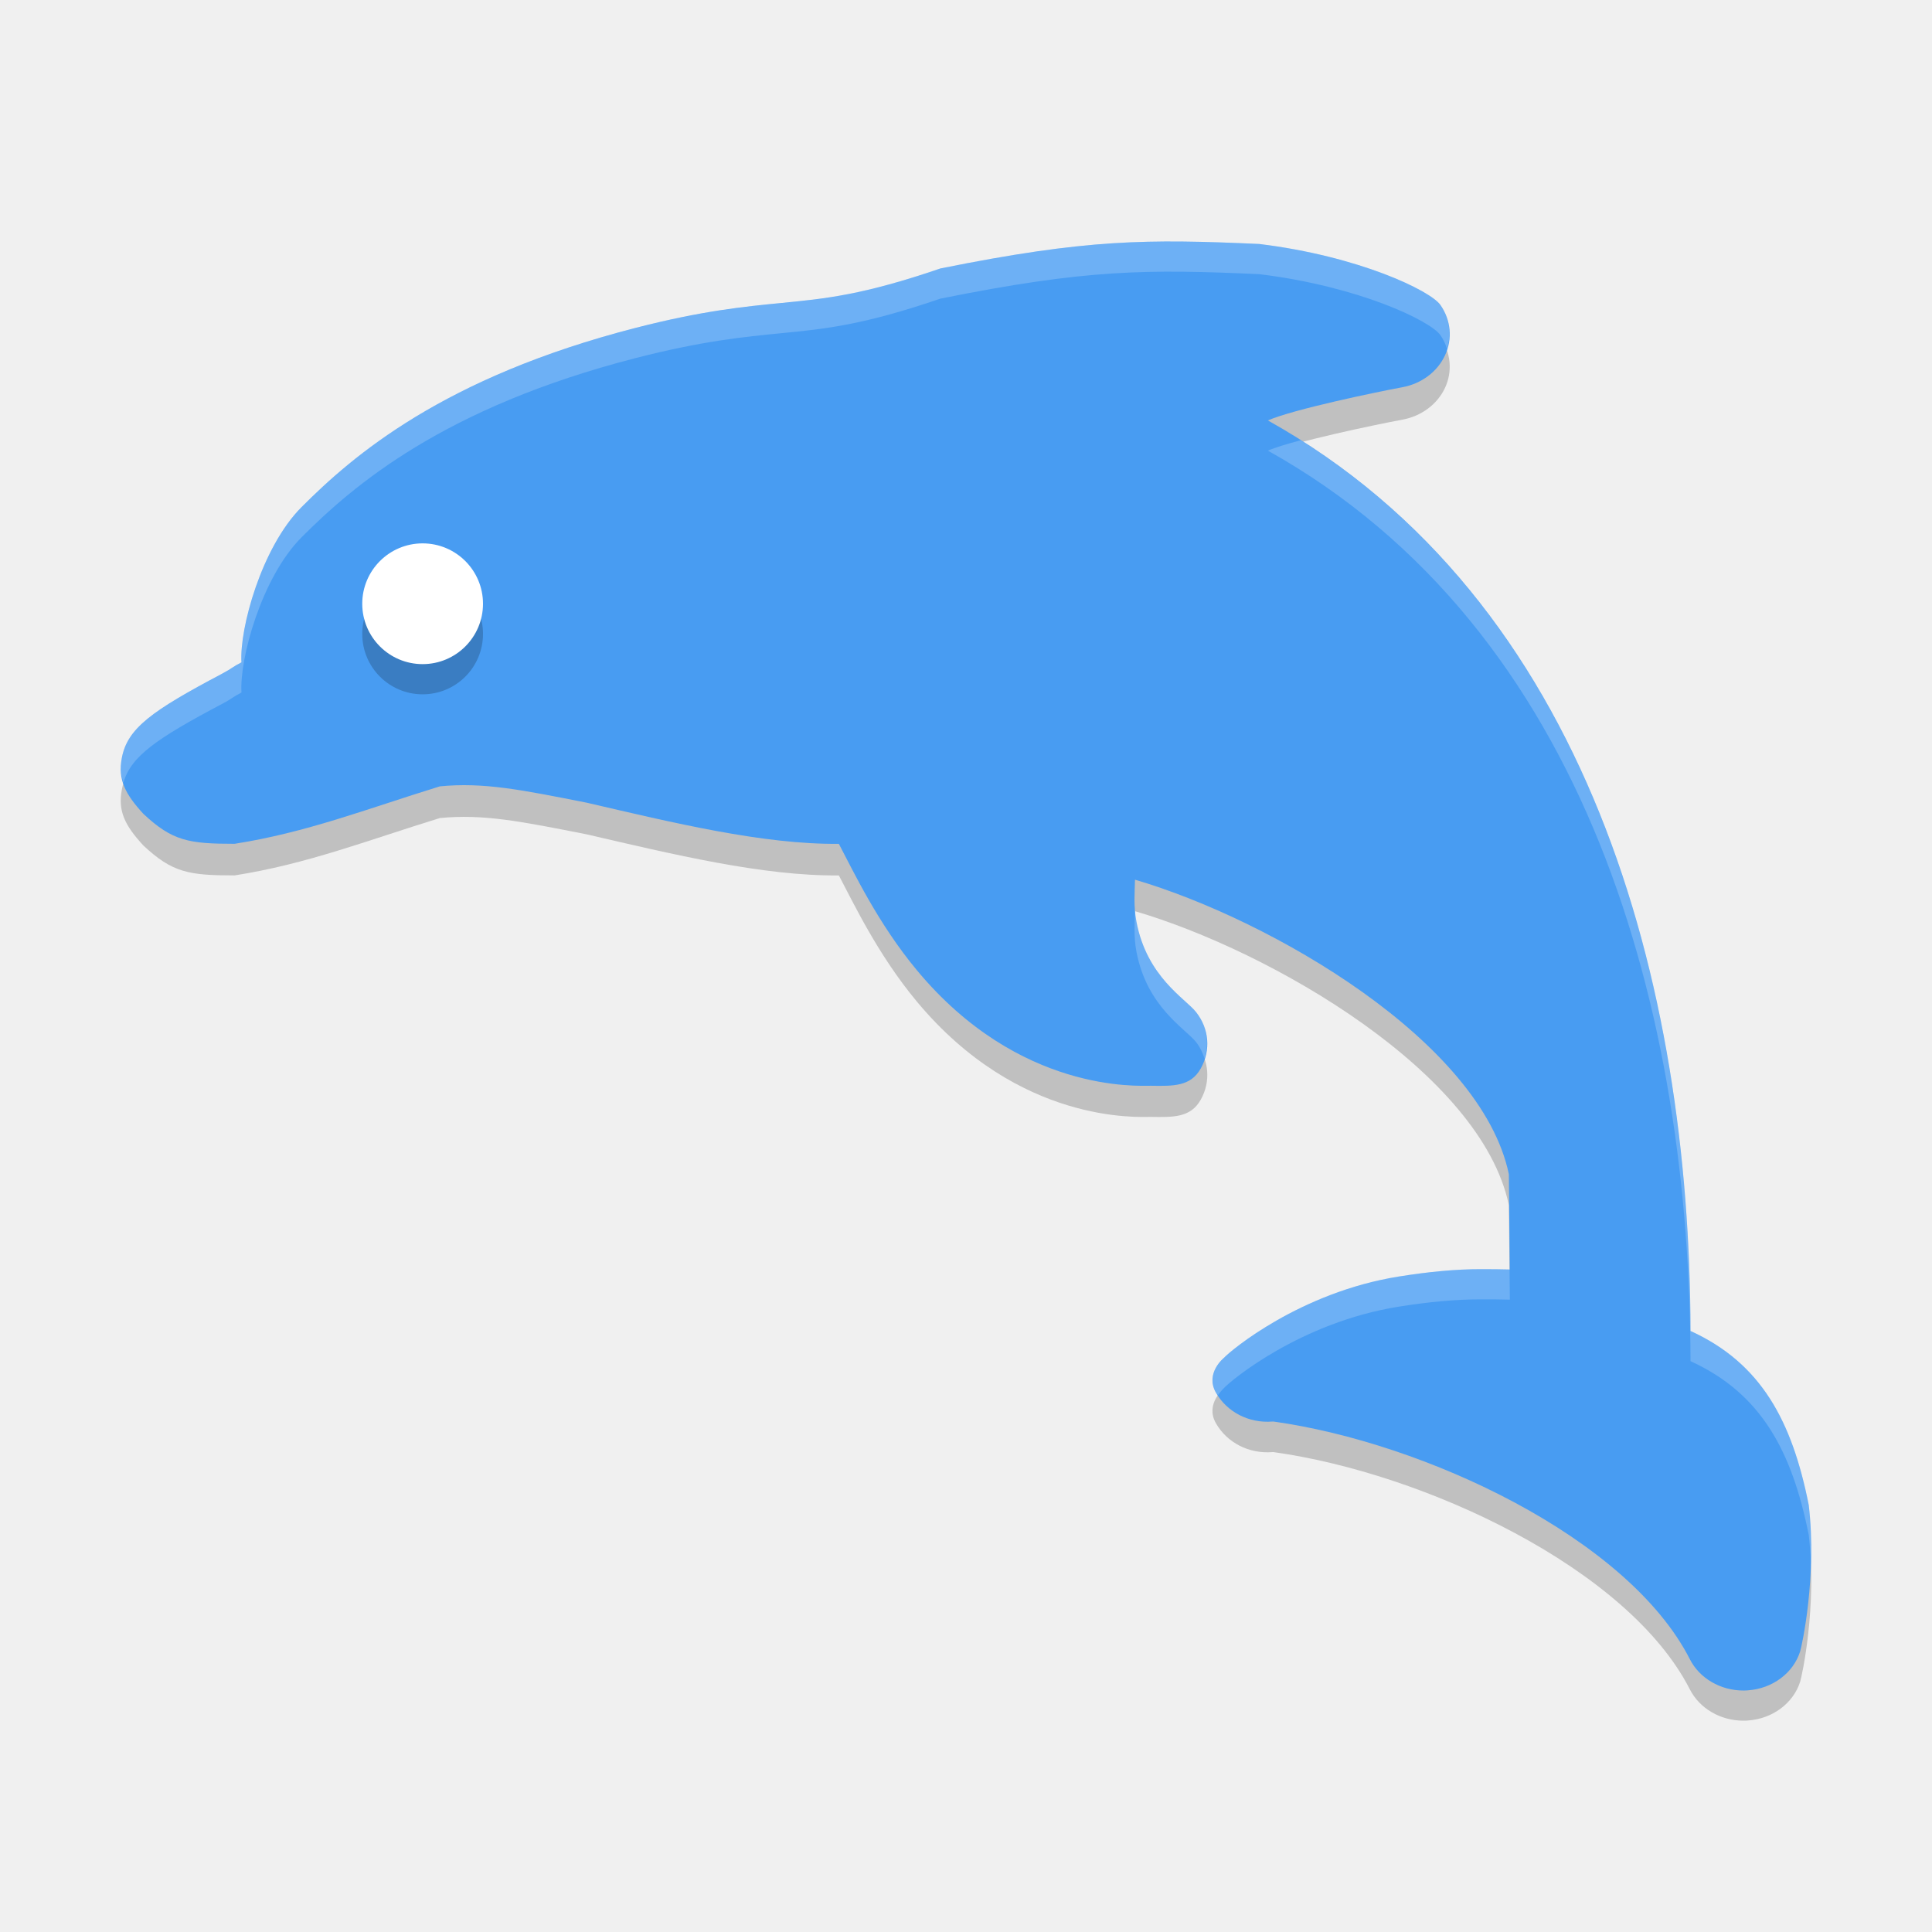
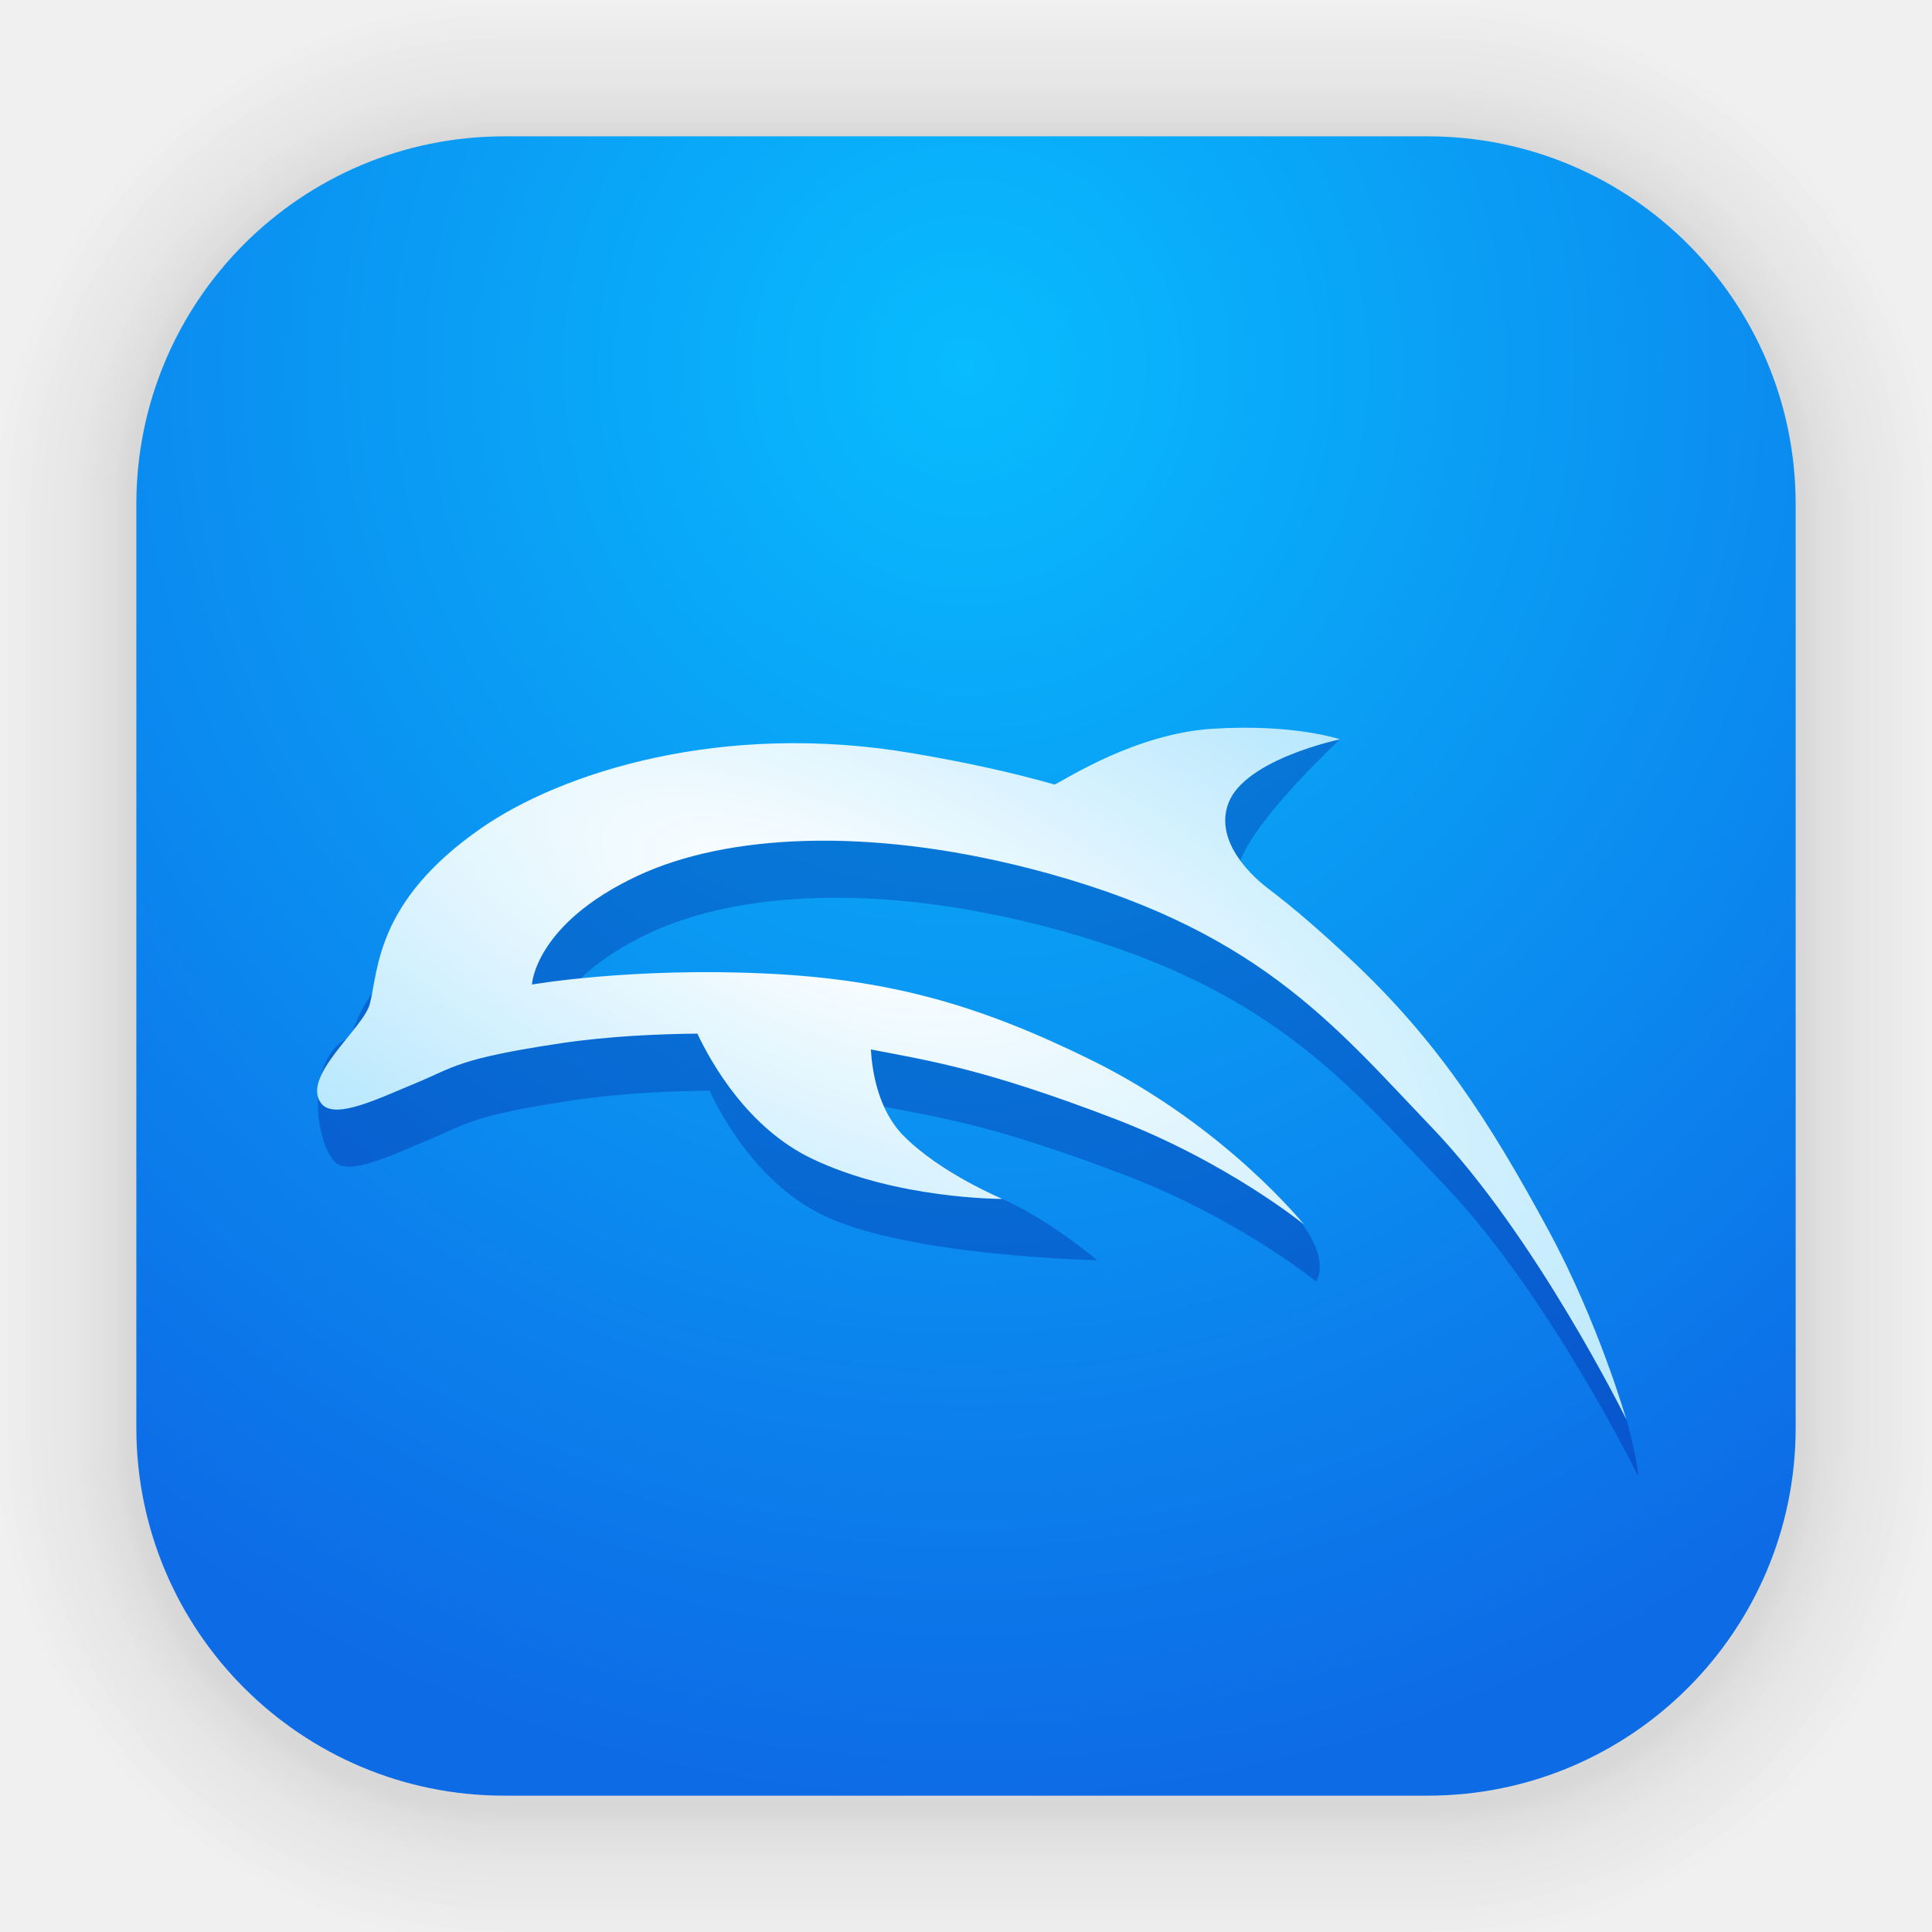
- <svg xmlns="http://www.w3.org/2000/svg" width="64" height="64" x="0" y="0" version="1.1" xml:space="preserve">
-   <path style="opacity:0.2" d="M 59.917,50.865 C 59.364,48.092 58.346,46.179 56,45.111 55.98,33.654 52.649,20.935 42,15 c 0.851,-0.369 3.603,-0.94 4.452,-1.097 0.634,-0.116 1.163,-0.511 1.416,-1.055 0.253,-0.544 0.196,-1.168 -0.153,-1.666 C 47.385,10.709 45.015,9.567 41.712,9.166 38,9 36,9 31.153,9.975 c -2.569,0.878 -3.817,1 -5.262,1.141 -1.229,0.12 -2.621,0.256 -4.834,0.823 -6.372,1.635 -9.37,4.228 -11.07,5.93 -1.327,1.329 -2.061,4.032 -1.988,5.131 -0.316,0.159 -0.284,0.186 -0.633,0.37 -2.335,1.232 -3.144,1.808 -3.33,2.789 -0.137,0.724 0.115,1.199 0.712,1.848 0.963,0.903 1.511,0.992 3.023,0.992 2.389,-0.373 4.367,-1.15 6.8,-1.9 1.444,-0.141 2.689,0.111 4.869,0.541 2.822,0.653 5.842,1.388 8.348,1.359 0.485,0.915 1.29,2.626 2.589,4.185 3.388,4.066 7.342,3.813 7.747,3.815 0.733,0.01 1.315,0.032 1.652,-0.57 0.338,-0.602 0.28,-1.321 -0.156,-1.868 -0.352,-0.449 -1.628,-1.154 -1.975,-2.993 -0.099,-0.524 -0.055,-0.966 -0.047,-1.384 4.509,1.322 11.47,5.351 12.385,9.739 l 0.03,3.152 c -0.013,-5.5e-4 0.013,2.82e-4 0,0 -0.207,-0.008 -0.65,-0.011 -0.965,-0.011 -0.82,0 -1.708,0.083 -2.714,0.244 -3.267,0.521 -5.568,2.447 -5.789,2.688 0,0 -0.635,0.506 -0.266,1.151 0.366,0.64 1.087,1.018 1.872,0.956 l 0.036,-2.4e-4 c 4.995,0.696 11.734,3.84 13.787,7.851 C 56.296,56.595 56.993,57 57.753,57 c 0.049,0 0.098,-0.001 0.147,-0.006 0.816,-0.056 1.508,-0.571 1.734,-1.29 0.058,-0.186 0.561,-2.48 0.284,-4.839 z" />
-   <path style="fill:#489cf2" d="M 59.917,49.855 C 59.364,47.077 58.346,45.16 56,44.09 55.98,32.614 52.649,19.872 42,13.927 c 0.851,-0.37 3.603,-0.942 4.452,-1.099 0.634,-0.116 1.163,-0.512 1.416,-1.057 0.253,-0.545 0.196,-1.17 -0.153,-1.669 -0.33,-0.473 -2.7,-1.618 -6.003,-2.02 -3.712,-0.166 -5.712,-0.166 -10.559,0.811 -2.569,0.88 -3.817,1.002 -5.262,1.143 -1.229,0.12 -2.621,0.256 -4.834,0.825 -6.372,1.638 -9.37,4.235 -11.07,5.94 -1.327,1.331 -2.061,4.039 -1.988,5.14 -0.316,0.16 -0.284,0.186 -0.633,0.371 -2.335,1.234 -3.144,1.811 -3.33,2.794 -0.137,0.725 0.115,1.201 0.712,1.852 0.963,0.904 1.511,0.994 3.023,0.994 2.389,-0.374 4.367,-1.152 6.8,-1.903 1.444,-0.141 2.689,0.111 4.869,0.542 2.822,0.655 5.842,1.39 8.348,1.362 0.485,0.917 1.29,2.631 2.589,4.192 3.388,4.073 7.342,3.819 7.747,3.822 0.733,0.01 1.315,0.032 1.652,-0.571 0.338,-0.603 0.28,-1.323 -0.156,-1.871 -0.352,-0.449 -1.628,-1.156 -1.975,-2.998 -0.099,-0.525 -0.055,-0.967 -0.047,-1.386 4.509,1.325 11.47,5.36 12.385,9.756 l 0.03,3.157 c -0.013,-5.51e-4 0.013,2.82e-4 0,0 -0.207,-0.008 -0.65,-0.011 -0.965,-0.011 -0.82,0 -1.708,0.083 -2.714,0.244 -3.267,0.522 -5.568,2.452 -5.789,2.693 0,0 -0.635,0.507 -0.266,1.153 0.366,0.641 1.087,1.019 1.872,0.958 l 0.036,-2.4e-4 c 4.995,0.697 11.734,3.846 13.787,7.864 0.321,0.641 1.018,1.046 1.778,1.046 0.049,0 0.098,-0.001 0.147,-0.006 0.816,-0.056 1.508,-0.572 1.734,-1.292 0.058,-0.186 0.561,-2.484 0.284,-4.847 z" />
-   <circle style="opacity:0.2" cx="14" cy="21" r="2" />
-   <circle style="fill:#ffffff" cx="14" cy="20" r="2" />
-   <path style="fill:#ffffff;opacity:0.2" d="M 39.178 8.002 C 36.822 7.978 34.787 8.16 31.152 8.893 C 28.583 9.772 27.335 9.896 25.891 10.037 C 24.662 10.157 23.271 10.293 21.059 10.861 C 14.687 12.499 11.689 15.096 9.988 16.801 C 8.661 18.132 7.926 20.841 8 21.941 C 7.684 22.101 7.716 22.128 7.367 22.312 C 5.032 23.547 4.224 24.122 4.037 25.105 C 3.978 25.417 4.005 25.68 4.086 25.934 C 4.336 25.054 5.175 24.471 7.367 23.312 C 7.716 23.128 7.684 23.101 8 22.941 C 7.926 21.841 8.661 19.132 9.988 17.801 C 11.689 16.096 14.687 13.499 21.059 11.861 C 23.271 11.293 24.662 11.157 25.891 11.037 C 27.335 10.896 28.583 10.772 31.152 9.893 C 35.999 8.916 38.001 8.916 41.713 9.082 C 45.016 9.484 47.384 10.628 47.715 11.102 C 47.814 11.244 47.884 11.398 47.936 11.557 C 48.087 11.066 48.019 10.537 47.715 10.102 C 47.384 9.628 45.016 8.484 41.713 8.082 C 40.785 8.041 39.963 8.01 39.178 8.002 z M 43.094 14.582 C 42.64 14.704 42.239 14.824 42 14.928 C 52.649 20.873 55.98 33.614 56 45.09 C 58.345 46.16 59.365 48.077 59.918 50.854 C 59.918 50.854 59.918 50.855 59.918 50.855 C 59.953 51.158 59.974 51.461 59.986 51.758 C 60.004 51.154 59.995 50.514 59.918 49.855 C 59.918 49.855 59.918 49.854 59.918 49.854 C 59.365 47.077 58.345 45.16 56 44.09 C 55.98 33.017 52.876 20.77 43.094 14.582 z M 37.6 30.139 C 37.592 30.557 37.547 31.001 37.646 31.525 C 37.994 33.367 39.271 34.074 39.623 34.523 C 39.756 34.691 39.84 34.877 39.902 35.068 C 40.069 34.543 39.983 33.976 39.623 33.523 C 39.271 33.074 37.994 32.367 37.646 30.525 C 37.621 30.389 37.623 30.271 37.613 30.145 C 37.609 30.143 37.604 30.14 37.6 30.139 z M 49.049 42.043 C 48.228 42.043 47.342 42.124 46.336 42.285 C 43.069 42.807 40.769 44.737 40.547 44.979 C 40.547 44.979 39.911 45.485 40.279 46.131 C 40.298 46.163 40.326 46.186 40.346 46.217 C 40.444 46.077 40.547 45.979 40.547 45.979 C 40.769 45.737 43.069 43.807 46.336 43.285 C 47.342 43.124 48.228 43.043 49.049 43.043 C 49.364 43.043 49.808 43.044 50.016 43.053 L 50.006 42.053 C 49.796 42.045 49.361 42.043 49.049 42.043 z" />
+ <svg xmlns="http://www.w3.org/2000/svg" xmlns:xlink="http://www.w3.org/1999/xlink" width="128" height="128" viewBox="0 0 33.867 33.867" version="1.1" id="svg6">
+   <defs id="defs2">
+     <linearGradient id="linearGradient970">
+       <stop style="stop-color:#ffffff;stop-opacity:1;" offset="0" id="stop966" />
+       <stop style="stop-color:#b6e7fd;stop-opacity:1" offset="1" id="stop968" />
+     </linearGradient>
+     <linearGradient id="linearGradient9598">
+       <stop style="stop-color:#e6f9ff;stop-opacity:1" offset="0" id="stop9594" />
+       <stop style="stop-color:#caf9fe;stop-opacity:1" offset="1" id="stop9596" />
+     </linearGradient>
+     <linearGradient gradientTransform="translate(0,-896)" gradientUnits="userSpaceOnUse" y2="992" x2="32" y1="32" x1="32" id="lgrad">
+       <stop id="stop2" stop-color="#f8f8f8" offset="0%" />
+       <stop id="stop4" stop-color="#ccc" offset="100%" />
+     </linearGradient>
+     <radialGradient gradientTransform="translate(0,-896)" gradientUnits="userSpaceOnUse" r="440" cy="512" cx="512" fy="494.4" fx="512" y2="100%" x2="0%" y1="0%" x1="0%" id="rgrad">
+       <stop id="stop7" stop-color="#00f0ff" offset="0%" />
+       <stop id="stop9" stop-color="#0070e0" offset="100%" />
+     </radialGradient>
+     <radialGradient id="rgrad-3" x1="0%" y1="0%" x2="0%" y2="100%" fx="523.576" fy="306.181" cx="523.576" cy="306.181" r="440" gradientUnits="userSpaceOnUse" gradientTransform="matrix(0.03099337,0,0,0.03032562,85.19887,42.9853)">
+       <stop offset="0%" stop-color="#00f0ff" id="stop7-6" style="stop-color:#03d7e4;stop-opacity:1" />
+       <stop offset="100%" stop-color="#0070e0" id="stop9-7" />
+     </radialGradient>
+     <filter y="-0.012" x="-0.012" width="1.024" height="1.024" color-interpolation-filters="sRGB" id="b">
+       <feGaussianBlur id="feGaussianBlur7" stdDeviation=".475" />
+     </filter>
+     <linearGradient y2="-319.058" y1="-73.891" x2="-376.363" x1="-350.657" gradientUnits="userSpaceOnUse" id="k">
+       <stop id="stop50" stop-color="#83a3d4" offset="0" />
+       <stop id="stop52" stop-color="#6bb5e3" offset="1" />
+     </linearGradient>
+     <linearGradient y2="-156.887" y1="-12.925" x2="10.512" x1="-206.77" gradientUnits="userSpaceOnUse" id="i">
+       <stop id="stop40" stop-color="#70c2bd" offset="0" />
+       <stop id="stop42" stop-color="#67c381" offset="1" />
+     </linearGradient>
+     <linearGradient y2="-149.19" y1="117.301" x2="148.514" x1="134.565" gradientUnits="userSpaceOnUse" id="e">
+       <stop id="stop20" stop-color="#faaa32" offset="0" />
+       <stop id="stop22" stop-color="#fdc22b" offset="1" />
+     </linearGradient>
+     <linearGradient y2="144.9" y1="144.9" x2="123.358" x1="-146.054" gradientUnits="userSpaceOnUse" id="c">
+       <stop id="stop10" stop-color="#a0cf63" offset="0" />
+       <stop id="stop12" stop-color="#c4da45" offset="1" />
+     </linearGradient>
+     <linearGradient y2="-150.012" y1="-12.741" x2="28.495" x1="206.714" gradientUnits="userSpaceOnUse" id="m">
+       <stop id="stop60" stop-color="#b28cc0" offset="0" />
+       <stop id="stop62" stop-color="#9a8ec4" offset="1" />
+     </linearGradient>
+     <linearGradient y2="76.406" y1="147.053" x2="-19.618" x1="189.942" gradientUnits="userSpaceOnUse" id="q">
+       <stop id="stop80" stop-color="#f48155" offset="0" />
+       <stop id="stop82" stop-color="#f16168" offset="1" />
+     </linearGradient>
+     <linearGradient y2="34.18" y1="308.303" x2="21.156" x1="116.504" gradientUnits="userSpaceOnUse" id="l">
+       <stop id="stop55" stop-color="#735194" offset="0" />
+       <stop id="stop57" stop-color="#525da3" offset="1" />
+     </linearGradient>
+     <linearGradient y2="-107.167" y1="111.502" x2="123.328" x1="30.131" gradientUnits="userSpaceOnUse" id="j">
+       <stop id="stop45" stop-color="#416db9" offset="0" />
+       <stop id="stop47" stop-color="#337e8d" offset="1" />
+     </linearGradient>
+     <linearGradient y2="0.072" y1="133.122" x2="205.551" x1="-103.67" gradientUnits="userSpaceOnUse" id="h">
+       <stop id="stop35" stop-color="#2e9274" offset="0" />
+       <stop id="stop37" stop-color="#469d3c" offset="1" />
+     </linearGradient>
+     <linearGradient y2="-100.49" y1="120.227" x2="146.81" x1="26.978" gradientUnits="userSpaceOnUse" id="f">
+       <stop id="stop25" stop-color="#ec4001" offset="0" />
+       <stop id="stop27" stop-color="#fb6f01" offset="1" />
+     </linearGradient>
+     <linearGradient y2="73.5" y1="73.5" x2="309.397" x1="-14.299" gradientUnits="userSpaceOnUse" id="d">
+       <stop id="stop15" stop-color="#58a920" offset="0" />
+       <stop id="stop17" stop-color="#98b811" offset="1" />
+     </linearGradient>
+     <linearGradient y2="144.897" y1="144.897" x2="145.987" x1="-123.119" gradientUnits="userSpaceOnUse" id="o">
+       <stop id="stop70" stop-color="#d287af" offset="0" />
+       <stop id="stop72" stop-color="#e07993" offset="1" />
+     </linearGradient>
+     <linearGradient y2="-71.696" y1="-71.696" x2="117.819" x1="-205.78" gradientUnits="userSpaceOnUse" id="p">
+       <stop id="stop75" stop-color="#bd090f" offset="0" />
+       <stop id="stop77" stop-color="#e11f07" offset="1" />
+     </linearGradient>
+     <linearGradient y2="-143.711" y1="-14.583" x2="-308.72" x1="0.176" gradientUnits="userSpaceOnUse" id="n">
+       <stop id="stop65" stop-color="#c23857" offset="0" />
+       <stop id="stop67" stop-color="#914475" offset="1" />
+     </linearGradient>
+     <linearGradient y2="319.108" y1="108.525" x2="117.317" x1="41.41" gradientUnits="userSpaceOnUse" id="g">
+       <stop id="stop30" stop-color="#e69e08" offset="0" />
+       <stop id="stop32" stop-color="#cbc507" offset="1" />
+     </linearGradient>
+     <clipPath clipPathUnits="userSpaceOnUse" id="clipPath988">
+       <path id="path990" d="m 35.278,4.835 c -1.069,0 -1.309,0.047 -2.014,0.393 -1.021,0.501 -1.883,1.365 -2.336,2.339 -0.481,1.035 -0.569,2.618 -0.198,3.592 0.141,0.37 1.43,2.699 2.864,5.175 1.434,2.476 2.611,4.596 2.615,4.709 0.004,0.114 -3.531,6.335 -7.856,13.825 l -7.864,13.618 -7.139,0.039 -7.139,0.039 -0.807,0.377 c -1.052,0.491 -1.97,1.405 -2.445,2.434 -0.322,0.697 -0.379,0.996 -0.38,1.966 0,0.972 0.056,1.265 0.376,1.951 0.638,1.366 1.899,2.419 3.289,2.747 0.281,0.066 10.618,0.125 23.325,0.132 l 22.82,0.014 0.256,-0.284 c 0.216,-0.239 0.255,-0.488 0.249,-1.581 -0.019,-3.316 -1.932,-6.482 -4.549,-7.531 -0.489,-0.196 -1.534,-0.231 -8.637,-0.291 l -8.081,-0.068 2.307,-3.969 c 14.352,-24.696 18.987,-32.734 19.207,-33.302 0.203,-0.525 0.248,-0.909 0.204,-1.749 -0.098,-1.905 -1.045,-3.351 -2.738,-4.182 -0.704,-0.346 -0.945,-0.393 -2.011,-0.393 -1.053,0 -1.322,0.051 -2.057,0.391 -1.167,0.539 -1.873,1.368 -3.314,3.896 -0.66,1.158 -1.243,2.105 -1.294,2.105 -0.051,0 -0.631,-0.945 -1.289,-2.101 -1.449,-2.545 -2.05,-3.257 -3.253,-3.85 -0.812,-0.4 -1.01,-0.441 -2.11,-0.441 z M 49.11,23.745 c -0.285,-0.009 -1.023,0.717 -1.536,1.509 -1.776,2.747 -2.483,8.398 -1.495,11.942 0.188,0.673 2.517,4.806 10.125,17.963 5.434,9.399 10.088,17.319 10.342,17.6 1.36,1.51 3.609,1.954 5.533,1.09 1.817,-0.816 2.952,-2.75 2.783,-4.747 -0.041,-0.49 -0.197,-1.164 -0.346,-1.497 -0.149,-0.333 -1.413,-2.573 -2.809,-4.979 l -2.538,-4.373 4.246,-0.067 4.246,-0.067 0.807,-0.377 c 1.052,-0.491 1.97,-1.405 2.445,-2.434 0.322,-0.697 0.379,-0.996 0.38,-1.966 0,-0.971 -0.056,-1.265 -0.376,-1.951 -0.49,-1.051 -1.405,-1.97 -2.434,-2.446 l -0.822,-0.38 -7.067,-0.039 -7.067,-0.039 -7.129,-12.369 C 52.476,29.315 49.197,23.747 49.11,23.745 Z M 15.44,60.404 c -0.763,0.002 -1.409,0.068 -1.679,0.206 -0.289,0.148 -0.803,0.91 -1.997,2.958 -2.399,4.115 -2.58,4.527 -2.577,5.845 0.005,2.087 1.141,3.734 3.126,4.536 0.906,0.366 2.789,0.285 3.72,-0.16 1.243,-0.593 1.823,-1.365 4.447,-5.915 l 2.444,-4.238 -0.216,-0.385 c -0.575,-1.025 -2.296,-2.042 -4.291,-2.537 -0.82,-0.204 -1.996,-0.311 -2.977,-0.309 z" style="opacity:1;fill:url(#linearGradient992);fill-opacity:1;stroke:none;stroke-width:0.108;stroke-linecap:round;stroke-linejoin:round;stroke-miterlimit:4;stroke-dasharray:none;stroke-opacity:1" />
+     </clipPath>
+     <linearGradient xlink:href="#linearGradient9598" id="linearGradient992" gradientUnits="userSpaceOnUse" gradientTransform="matrix(3.779528,0,0,3.779528,-23.73844,-24.99997)" x1="17.757" y1="25.057" x2="17.757" y2="11.635" />
+     <linearGradient id="a" gradientUnits="userSpaceOnUse" x1="-15.855" x2="-27.194" y1="61.602" y2="37.011" gradientTransform="matrix(0.9999902,0,0,0.9999902,34.39566,-31.74969)">
+       <stop id="stop48" stop-color="#08bcfe" offset="0" />
+       <stop id="stop46" stop-color="#0d6be6" offset="1" />
+     </linearGradient>
+     <linearGradient id="b-3" gradientUnits="userSpaceOnUse" x1="-9.776" x2="-9.776" y1="50.637" y2="53.326" gradientTransform="matrix(0.9999902,0,0,0.9999902,34.39566,-31.74969)">
+       <stop offset="0" stop-color="#d0edff" id="stop35-6" />
+       <stop offset=".25" stop-color="#d1edff" id="stop37-7" />
+       <stop offset=".5" stop-color="#ceebff" id="stop39" />
+       <stop offset=".75" stop-color="#9acfff" id="stop41" />
+       <stop offset="1" stop-color="#52a7ff" id="stop43" />
+     </linearGradient>
+     <linearGradient id="c-5" gradientUnits="userSpaceOnUse" x1="-15.421" x2="-13.087" y1="50.25" y2="48.944" gradientTransform="matrix(0.9999902,0,0,0.9999902,34.39566,-31.74969)">
+       <stop offset="0" stop-color="#bee1ff" id="stop2-3" />
+       <stop offset=".25" stop-color="#e6f4ff" id="stop4-5" />
+       <stop offset=".5" stop-color="#e9f5ff" id="stop6" />
+       <stop offset=".75" stop-color="#d5ecff" id="stop8" />
+       <stop offset="1" stop-color="#8ec8ff" id="stop10-6" />
+     </linearGradient>
+     <linearGradient id="d-2" gradientUnits="userSpaceOnUse" x1="-22.394" x2="-19.941" y1="50.338" y2="51.809" gradientTransform="matrix(0.9999902,0,0,0.9999902,34.39566,-31.74969)">
+       <stop offset="0" stop-color="#e7f5ff" id="stop13" />
+       <stop offset=".25" stop-color="#ebf7ff" id="stop15-9" />
+       <stop offset=".5" stop-color="#e1f2ff" id="stop17-1" />
+       <stop offset=".75" stop-color="#addcff" id="stop19" />
+       <stop offset="1" stop-color="#96d3ff" id="stop21" />
+     </linearGradient>
+     <linearGradient id="e-2" gradientUnits="userSpaceOnUse" x1="-22.169" x2="-22.169" y1="50.671" y2="53.335" gradientTransform="matrix(0.9999902,0,0,0.9999902,34.39566,-31.74969)">
+       <stop offset="0" stop-color="#e8f6ff" id="stop24" />
+       <stop offset=".25" stop-color="#ebf7ff" id="stop26" />
+       <stop offset=".5" stop-color="#e9f6ff" id="stop28" />
+       <stop offset=".75" stop-color="#d2edff" id="stop30-7" />
+       <stop offset="1" stop-color="#b4e1ff" id="stop32-0" />
+     </linearGradient>
+     <radialGradient xlink:href="#a" id="radialGradient1003" cx="16.933" cy="14.76" fx="16.933" fy="14.76" r="14.543" gradientUnits="userSpaceOnUse" gradientTransform="matrix(-1.673064,0,0,-1.735591,45.26389,32.02223)" />
+     <linearGradient id="g-3" gradientUnits="userSpaceOnUse" x1="0" y1="506" x2="0" y2="1588" gradientTransform="matrix(0.01120715,0,0,0.01120715,6.300258,7.160173)">
+       <stop offset="0" stop-color="#46D4FF" id="stop2-6" />
+       <stop offset="1" stop-color="#1792FF" id="stop4-7" />
+     </linearGradient>
+     <radialGradient xlink:href="#linearGradient970" id="radialGradient972" cx="15.086" cy="15.278" fx="15.086" fy="15.278" r="11.475" gradientTransform="matrix(1.520828,0.6434475,-0.243801,0.5762389,-4.895476,-2.429365)" gradientUnits="userSpaceOnUse" />
+   </defs>
+   <g id="layer1">
+     <g id="g1702" transform="matrix(0.9757321,0,0,0.9757321,-65.74838,-37.20309)" style="opacity:0.297">
+       <rect style="fill:none;fill-opacity:1;stroke:#000000;stroke-width:0.1;stroke-linecap:round;stroke-linejoin:round;stroke-miterlimit:4;stroke-dasharray:none;stroke-opacity:0.02" id="rect1634" width="29.811" height="29.811" x="69.84" y="40.71" rx="6.61" ry="6.61" />
+       <rect ry="6.61" rx="6.61" y="40.71" x="69.84" height="29.811" width="29.811" id="rect1638" style="fill:none;fill-opacity:1;stroke:#000000;stroke-width:0.2;stroke-linecap:round;stroke-linejoin:round;stroke-miterlimit:4;stroke-dasharray:none;stroke-opacity:0.02" />
+       <rect style="fill:none;fill-opacity:1;stroke:#000000;stroke-width:0.3;stroke-linecap:round;stroke-linejoin:round;stroke-miterlimit:4;stroke-dasharray:none;stroke-opacity:0.02" id="rect1640" width="29.811" height="29.811" x="69.84" y="40.71" rx="6.61" ry="6.61" />
+       <rect ry="6.61" rx="6.61" y="40.71" x="69.84" height="29.811" width="29.811" id="rect1642" style="fill:none;fill-opacity:1;stroke:#000000;stroke-width:0.4;stroke-linecap:round;stroke-linejoin:round;stroke-miterlimit:4;stroke-dasharray:none;stroke-opacity:0.02" />
+       <rect style="fill:none;fill-opacity:1;stroke:#000000;stroke-width:0.5;stroke-linecap:round;stroke-linejoin:round;stroke-miterlimit:4;stroke-dasharray:none;stroke-opacity:0.02" id="rect1644" width="29.811" height="29.811" x="69.84" y="40.71" rx="6.61" ry="6.61" />
+       <rect ry="6.61" rx="6.61" y="40.71" x="69.84" height="29.811" width="29.811" id="rect1646" style="fill:none;fill-opacity:1;stroke:#000000;stroke-width:0.6;stroke-linecap:round;stroke-linejoin:round;stroke-miterlimit:4;stroke-dasharray:none;stroke-opacity:0.02" />
+       <rect style="fill:none;fill-opacity:1;stroke:#000000;stroke-width:0.7;stroke-linecap:round;stroke-linejoin:round;stroke-miterlimit:4;stroke-dasharray:none;stroke-opacity:0.02" id="rect1648" width="29.811" height="29.811" x="69.84" y="40.71" rx="6.61" ry="6.61" />
+       <rect ry="6.61" rx="6.61" y="40.71" x="69.84" height="29.811" width="29.811" id="rect1650" style="fill:none;fill-opacity:1;stroke:#000000;stroke-width:0.8;stroke-linecap:round;stroke-linejoin:round;stroke-miterlimit:4;stroke-dasharray:none;stroke-opacity:0.02" />
+       <rect style="fill:none;fill-opacity:1;stroke:#000000;stroke-width:1;stroke-linecap:round;stroke-linejoin:round;stroke-miterlimit:4;stroke-dasharray:none;stroke-opacity:0.02" id="rect1652" width="29.811" height="29.811" x="69.84" y="40.71" rx="6.61" ry="6.61" />
+       <rect ry="6.61" rx="6.61" y="40.71" x="69.84" height="29.811" width="29.811" id="rect1654" style="fill:none;fill-opacity:1;stroke:#000000;stroke-width:1.2;stroke-linecap:round;stroke-linejoin:round;stroke-miterlimit:4;stroke-dasharray:none;stroke-opacity:0.02" />
+       <rect style="fill:none;fill-opacity:1;stroke:#000000;stroke-width:1.4;stroke-linecap:round;stroke-linejoin:round;stroke-miterlimit:4;stroke-dasharray:none;stroke-opacity:0.02" id="rect1656" width="29.811" height="29.811" x="69.84" y="40.71" rx="6.61" ry="6.61" />
+       <rect ry="6.61" rx="6.61" y="40.71" x="69.84" height="29.811" width="29.811" id="rect1658" style="fill:none;fill-opacity:1;stroke:#000000;stroke-width:1.6;stroke-linecap:round;stroke-linejoin:round;stroke-miterlimit:4;stroke-dasharray:none;stroke-opacity:0.02" />
+       <rect style="fill:none;fill-opacity:1;stroke:#000000;stroke-width:1.8;stroke-linecap:round;stroke-linejoin:round;stroke-miterlimit:4;stroke-dasharray:none;stroke-opacity:0.02" id="rect1660" width="29.811" height="29.811" x="69.84" y="40.71" rx="6.61" ry="6.61" />
+       <rect ry="6.61" rx="6.61" y="40.71" x="69.84" height="29.811" width="29.811" id="rect1662" style="fill:none;fill-opacity:1;stroke:#000000;stroke-width:2;stroke-linecap:round;stroke-linejoin:round;stroke-miterlimit:4;stroke-dasharray:none;stroke-opacity:0.02" />
+       <rect style="fill:none;fill-opacity:1;stroke:#000000;stroke-width:2.2;stroke-linecap:round;stroke-linejoin:round;stroke-miterlimit:4;stroke-dasharray:none;stroke-opacity:0.02" id="rect1664" width="29.811" height="29.811" x="69.84" y="40.71" rx="6.61" ry="6.61" />
+       <rect ry="6.61" rx="6.61" y="40.71" x="69.84" height="29.811" width="29.811" id="rect1666" style="fill:none;fill-opacity:1;stroke:#000000;stroke-width:2.6;stroke-linecap:round;stroke-linejoin:round;stroke-miterlimit:4;stroke-dasharray:none;stroke-opacity:0.02" />
+       <rect style="fill:none;fill-opacity:1;stroke:#000000;stroke-width:3;stroke-linecap:round;stroke-linejoin:round;stroke-miterlimit:4;stroke-dasharray:none;stroke-opacity:0.02" id="rect1668" width="29.811" height="29.811" x="69.84" y="40.71" rx="6.61" ry="6.61" />
+       <rect ry="6.61" rx="6.61" y="40.71" x="69.84" height="29.811" width="29.811" id="rect1670" style="fill:none;fill-opacity:1;stroke:#000000;stroke-width:3.4;stroke-linecap:round;stroke-linejoin:round;stroke-miterlimit:4;stroke-dasharray:none;stroke-opacity:0.02" />
+       <rect style="fill:none;fill-opacity:1;stroke:#000000;stroke-width:3.8;stroke-linecap:round;stroke-linejoin:round;stroke-miterlimit:4;stroke-dasharray:none;stroke-opacity:0.02" id="rect1672" width="29.811" height="29.811" x="69.84" y="40.71" rx="6.61" ry="6.61" />
+       <rect ry="6.61" rx="6.61" y="40.71" x="69.84" height="29.811" width="29.811" id="rect1674" style="fill:none;fill-opacity:1;stroke:#000000;stroke-width:4.2;stroke-linecap:round;stroke-linejoin:round;stroke-miterlimit:4;stroke-dasharray:none;stroke-opacity:0.02" />
+       <rect style="fill:none;fill-opacity:1;stroke:#000000;stroke-width:4.6;stroke-linecap:round;stroke-linejoin:round;stroke-miterlimit:4;stroke-dasharray:none;stroke-opacity:0.02" id="rect1676" width="29.811" height="29.811" x="69.84" y="40.71" rx="6.61" ry="6.61" />
+       <rect ry="6.61" rx="6.61" y="40.71" x="69.84" height="29.811" width="29.811" id="rect1678" style="fill:none;fill-opacity:1;stroke:#000000;stroke-width:5;stroke-linecap:round;stroke-linejoin:round;stroke-miterlimit:4;stroke-dasharray:none;stroke-opacity:0.02" />
+     </g>
+     <rect style="fill:url(#radialGradient1003);fill-opacity:1;stroke-width:1" id="rect51" y="2.39" x="2.39" width="29.087" rx="6.449" height="29.087" />
+     <path fill="url(#g)" d="m 27.357,22.565 c -1.056,-1.949 -1.965,-3.343 -3.479,-4.758 -0.487,-0.455 -0.948,-0.862 -1.428,-1.227 l 5.55e-4,1.11e-4 c 0,0 -0.004,-0.003 -0.011,-0.008 -0.009,-0.007 -0.017,-0.013 -0.026,-0.02 -0.178,-0.138 -0.935,-0.774 -0.666,-1.477 0.295,-0.771 1.743,-2.115 1.743,-2.115 0,0 -1.49,0.292 -2.915,0.384 -1.337,0.086 -1.65,1.298 -1.875,1.408 -0.72,-0.206 -1.542,-0.388 -2.503,-0.551 -3.324,-0.564 -6.137,0.335 -7.549,1.315 -1.85,1.284 -2.336,2.057 -2.489,2.656 -0.761,0.275 -0.689,1.71 -0.31,2.176 0.237,0.291 1.024,-0.104 1.66,-0.365 0.668,-0.275 0.72,-0.424 2.546,-0.697 0.84,-0.125 1.724,-0.161 2.382,-0.167 0.256,0.541 0.893,1.653 1.996,2.186 1.49,0.72 4.798,0.785 4.798,0.785 0,0 -0.87,-0.741 -1.728,-1.102 -0.848,-0.357 -2.002,-1.202 -2.025,-1.591 l 0.004,3.71e-4 c 1.078,0.205 2.02,0.353 4.272,1.215 1.97,0.755 3.316,1.852 3.316,1.852 0,0 0.847,-1.091 -3.556,-3.437 -1.887,-1.006 -3.656,-0.853 -5.837,-0.959 -2.384,-0.116 -4.141,0.191 -4.141,0.191 0,0 0.049,-1.059 1.849,-1.904 1.565,-0.734 4.028,-0.857 6.854,-0.136 3.993,1.019 5.354,2.753 7.072,4.545 1.828,1.908 3.409,5.118 3.409,5.118 0,0 -0.179,-1.818 -1.365,-3.316 z" id="path141" style="fill:#000080;stroke-width:0.011;fill-opacity:0.258" />
+     <path fill="url(#g)" d="M 27.144,21.566 C 26.088,19.617 25.18,18.223 23.666,16.808 23.179,16.353 22.718,15.946 22.237,15.581 l 5.55e-4,1.11e-4 c 0,0 -0.004,-0.003 -0.011,-0.008 -0.009,-0.007 -0.017,-0.013 -0.026,-0.02 -0.178,-0.138 -0.935,-0.774 -0.666,-1.477 0.295,-0.771 1.956,-1.116 1.956,-1.116 0,0 -0.814,-0.277 -2.239,-0.185 -1.337,0.086 -2.539,0.868 -2.764,0.978 -0.72,-0.206 -1.542,-0.388 -2.503,-0.551 -3.324,-0.564 -6.137,0.335 -7.549,1.315 -1.85,1.284 -1.799,2.481 -1.952,3.079 -0.11,0.431 -1.226,1.286 -0.847,1.752 0.237,0.291 1.024,-0.104 1.66,-0.365 0.668,-0.275 0.72,-0.424 2.546,-0.697 0.84,-0.125 1.724,-0.161 2.382,-0.167 0.256,0.541 0.893,1.653 1.996,2.186 1.49,0.72 3.351,0.711 3.351,0.711 0,0 -1.07,-0.444 -1.728,-1.102 -0.448,-0.448 -0.555,-1.128 -0.578,-1.517 l 0.004,3.71e-4 c 1.078,0.205 2.02,0.353 4.272,1.215 1.97,0.755 3.316,1.852 3.316,1.852 0,0 -1.384,-1.726 -3.719,-2.878 -1.918,-0.946 -3.492,-1.413 -5.673,-1.519 -2.384,-0.116 -4.141,0.191 -4.141,0.191 0,0 0.049,-1.059 1.849,-1.904 1.565,-0.734 4.028,-0.857 6.854,-0.136 3.993,1.019 5.354,2.753 7.072,4.545 1.828,1.908 3.409,5.118 3.409,5.118 0,0 -0.487,-1.696 -1.365,-3.316 z" id="path9" style="fill:url(#radialGradient972);stroke-width:0.011;fill-opacity:1" />
+   </g>
</svg>
